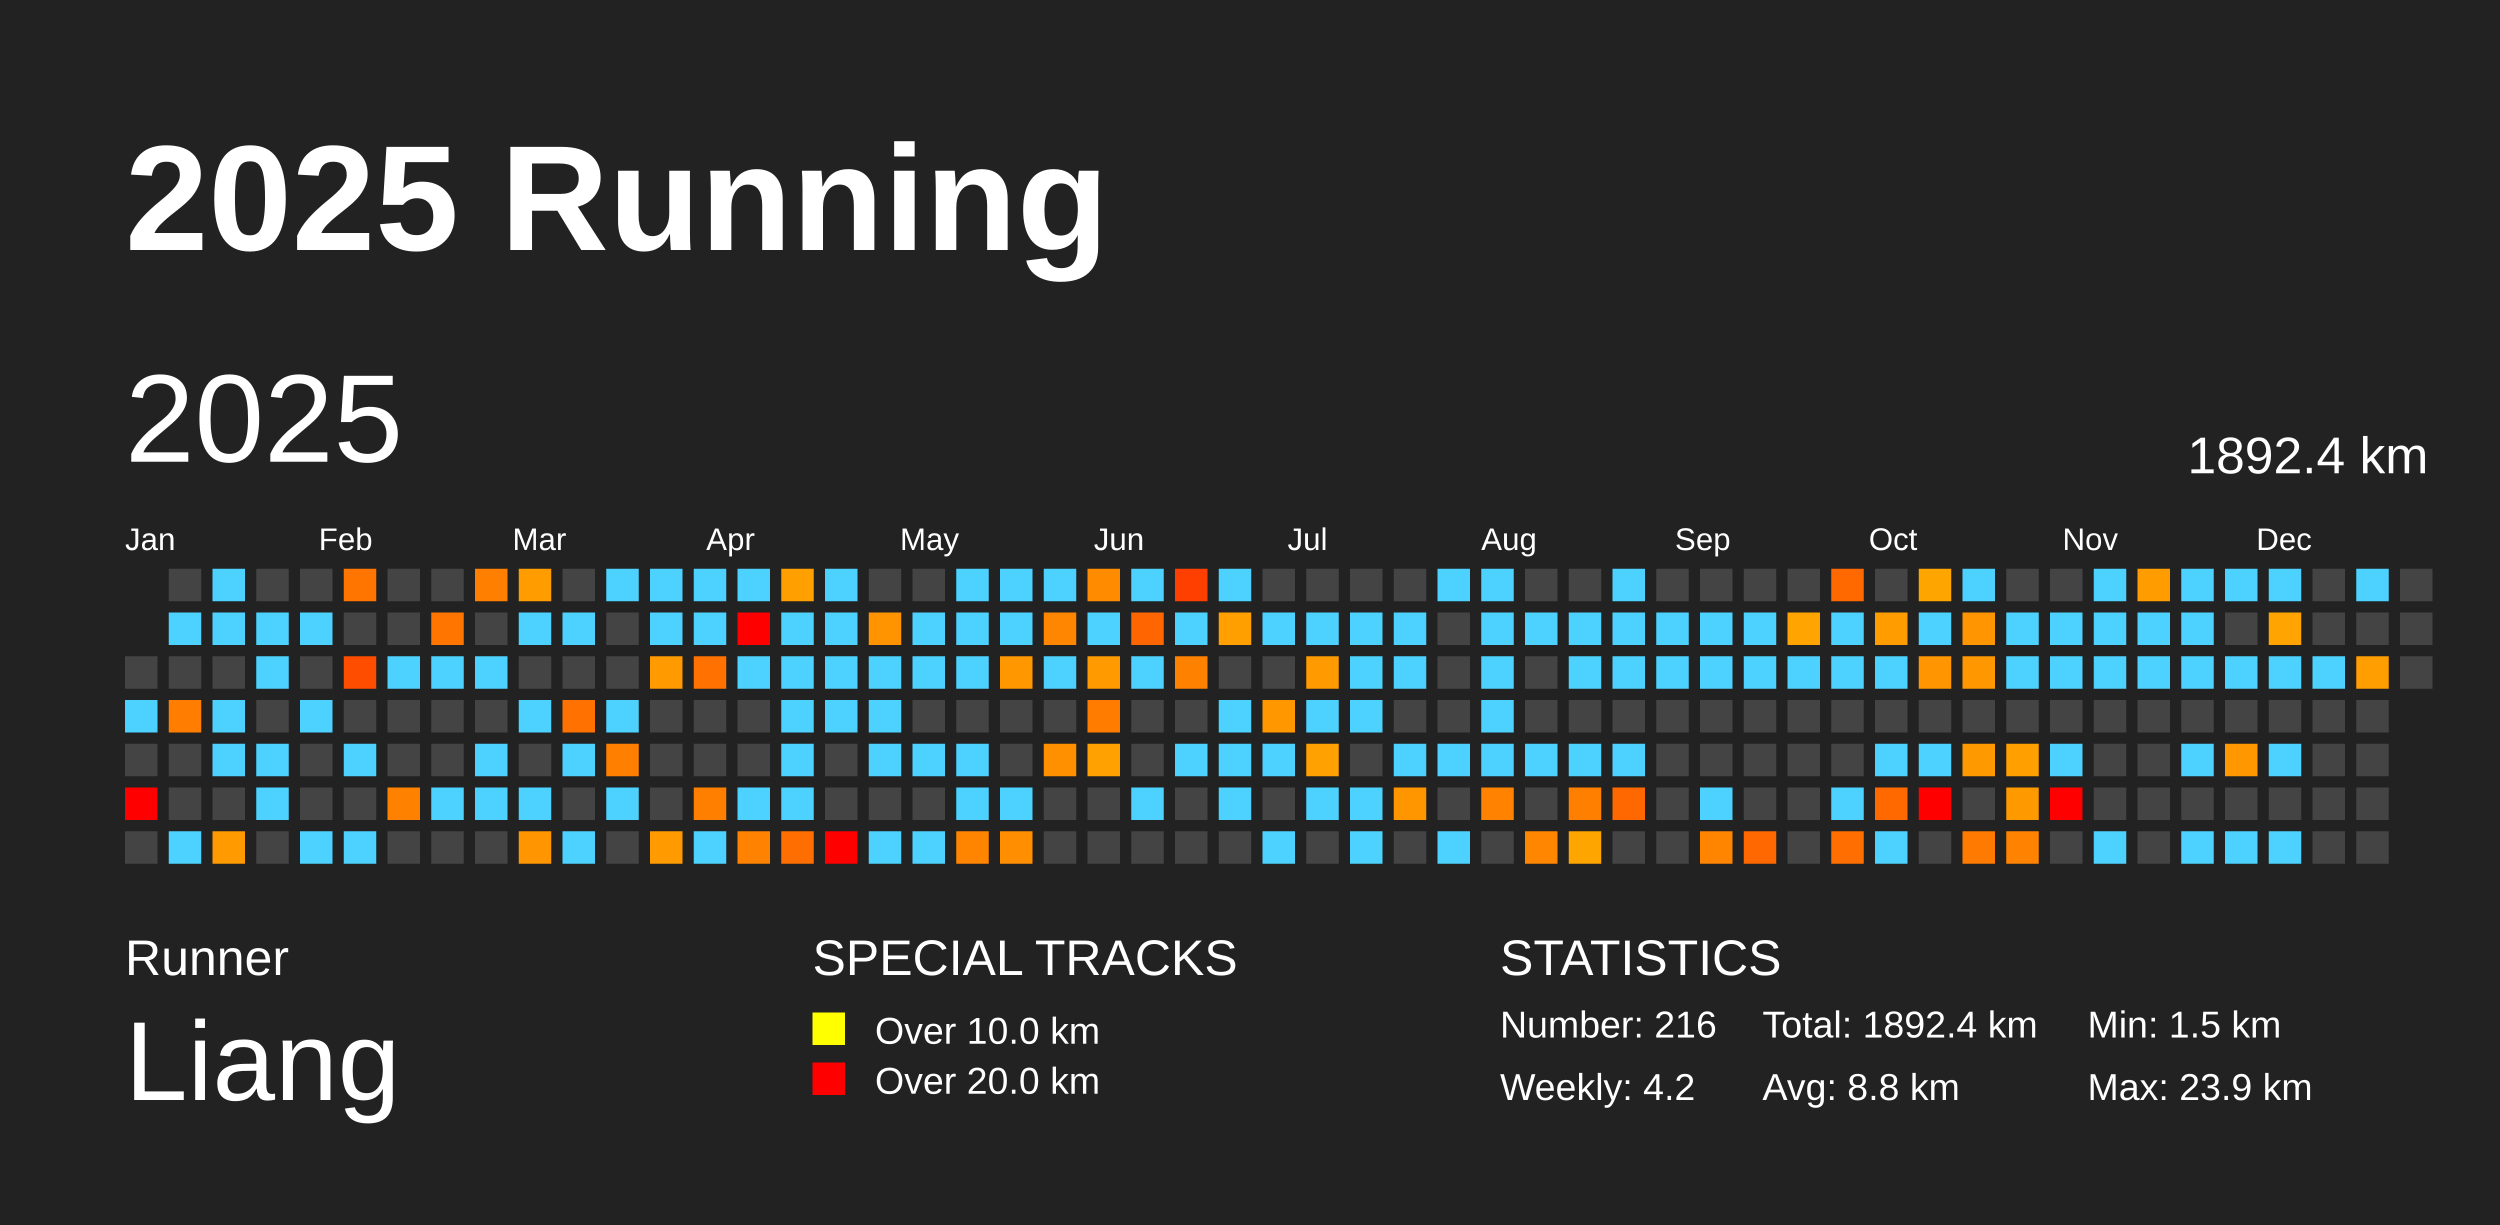
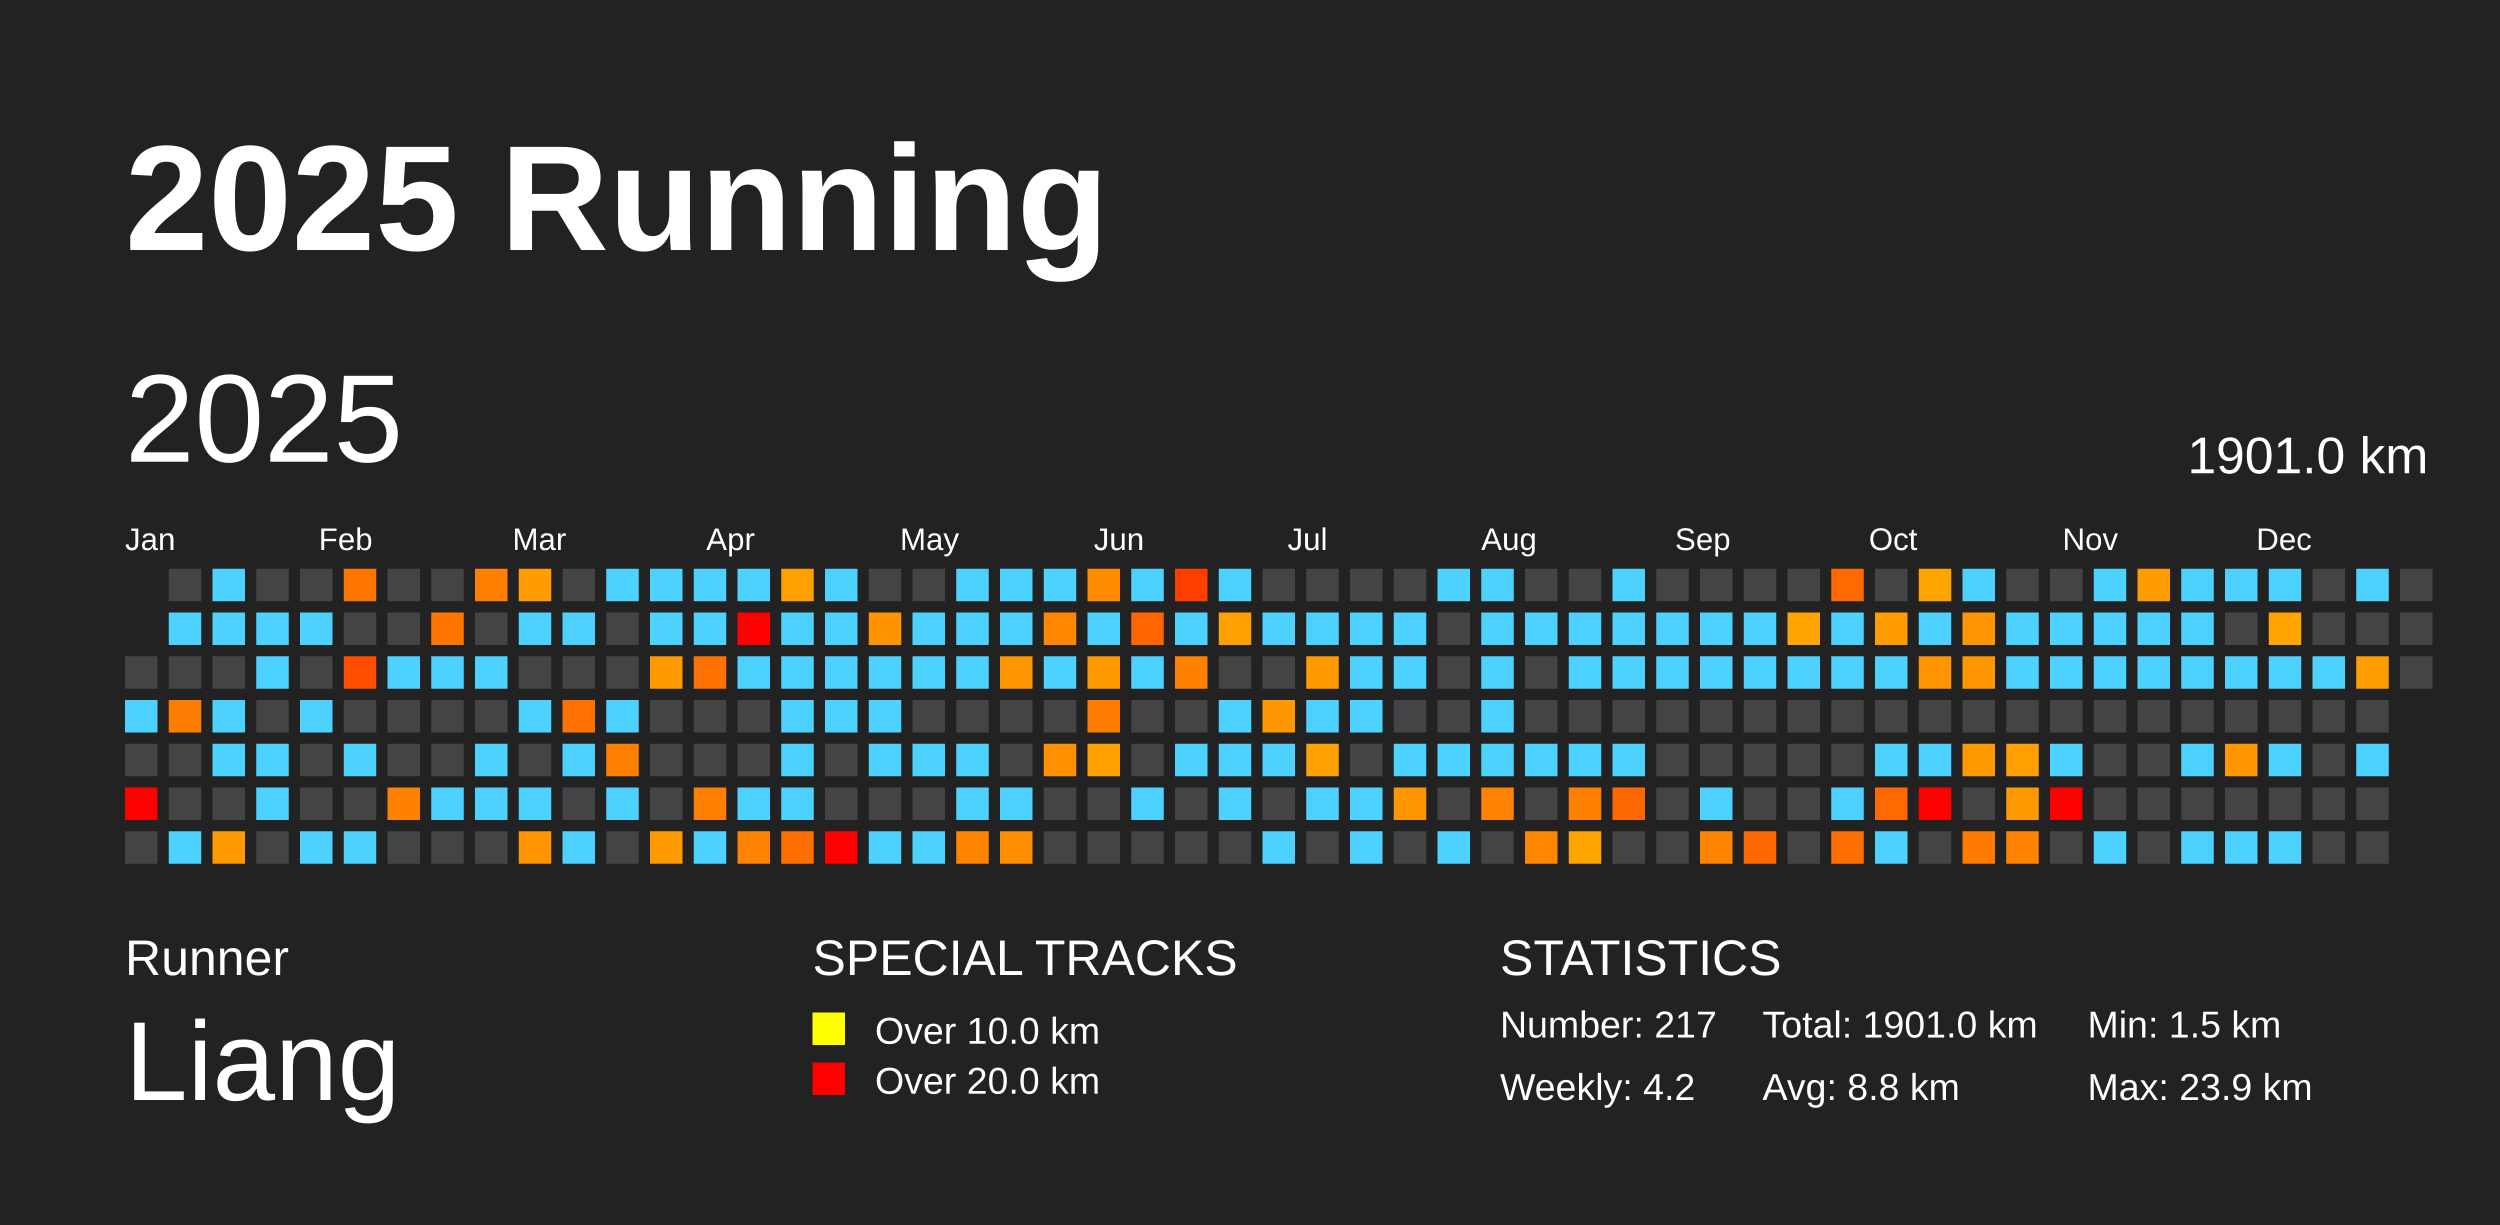
<svg xmlns="http://www.w3.org/2000/svg" baseProfile="full" height="98mm" version="1.1" viewBox="0,0,200,98" width="200mm">
  <defs />
  <rect fill="#222222" height="98" width="200" x="0" y="0" />
  <text fill="#FFFFFF" style="font-size:12px; font-family:Arial; font-weight:bold;" x="10" y="20">2025 Running</text>
  <text fill="#FFFFFF" style="font-size:4px; font-family:Arial" x="10" y="78">Runner</text>
  <text fill="#FFFFFF" style="font-size:9px; font-family:Arial" x="10" y="88">Liang</text>
  <text fill="#FFFFFF" style="font-size:4px; font-family:Arial" x="65" y="78">SPECIAL TRACKS</text>
  <rect fill="yellow" height="2.6" width="2.6" x="65" y="81" />
  <text fill="#FFFFFF" style="font-size:3px; font-family:Arial" x="70" y="83.5">Over 10.0 km</text>
  <rect fill="red" height="2.6" width="2.6" x="65" y="85" />
  <text fill="#FFFFFF" style="font-size:3px; font-family:Arial" x="70" y="87.5">Over 20.0 km</text>
  <text fill="#FFFFFF" style="font-size:4px; font-family:Arial" x="120" y="78">STATISTICS</text>
-   <text fill="#FFFFFF" style="font-size:3px; font-family:Arial" x="120" y="83">Number: 216</text>
+   <text fill="#FFFFFF" style="font-size:3px; font-family:Arial" x="120" y="83">Number: 217</text>
  <text fill="#FFFFFF" style="font-size:3px; font-family:Arial" x="120" y="88">Weekly: 4.2</text>
-   <text fill="#FFFFFF" style="font-size:3px; font-family:Arial" x="141" y="83">Total: 1892.4 km</text>
+   <text fill="#FFFFFF" style="font-size:3px; font-family:Arial" x="141" y="83">Total: 1901.0 km</text>
  <text fill="#FFFFFF" style="font-size:3px; font-family:Arial" x="141" y="88">Avg: 8.8 km</text>
  <text fill="#FFFFFF" style="font-size:3px; font-family:Arial" x="167" y="83">Min: 1.5 km</text>
  <text fill="#FFFFFF" style="font-size:3px; font-family:Arial" x="167" y="88">Max: 23.9 km</text>
  <text dominant-baseline="hanging" fill="#FFFFFF" style="font-size:10.0px; font-family:Arial;" x="10" y="30">2025</text>
-   <text dominant-baseline="hanging" fill="#FFFFFF" style="font-size:4.125px; font-family:Arial;" x="175" y="35">1892.4 km</text>
+   <text dominant-baseline="hanging" fill="#FFFFFF" style="font-size:4.125px; font-family:Arial;" x="175" y="35">1901.0 km</text>
  <text fill="#FFFFFF" style="font-size:2.5px; font-family:Arial" x="10.0" y="44">Jan</text>
  <text fill="#FFFFFF" style="font-size:2.5px; font-family:Arial" x="25.5" y="44">Feb</text>
  <text fill="#FFFFFF" style="font-size:2.5px; font-family:Arial" x="41.0" y="44">Mar</text>
  <text fill="#FFFFFF" style="font-size:2.5px; font-family:Arial" x="56.5" y="44">Apr</text>
  <text fill="#FFFFFF" style="font-size:2.5px; font-family:Arial" x="72.0" y="44">May</text>
  <text fill="#FFFFFF" style="font-size:2.5px; font-family:Arial" x="87.5" y="44">Jun</text>
  <text fill="#FFFFFF" style="font-size:2.5px; font-family:Arial" x="103.0" y="44">Jul</text>
  <text fill="#FFFFFF" style="font-size:2.5px; font-family:Arial" x="118.5" y="44">Aug</text>
  <text fill="#FFFFFF" style="font-size:2.5px; font-family:Arial" x="134.0" y="44">Sep</text>
  <text fill="#FFFFFF" style="font-size:2.5px; font-family:Arial" x="149.5" y="44">Oct</text>
  <text fill="#FFFFFF" style="font-size:2.5px; font-family:Arial" x="165.0" y="44">Nov</text>
  <text fill="#FFFFFF" style="font-size:2.5px; font-family:Arial" x="180.5" y="44">Dec</text>
  <rect fill="#444444" height="2.6" width="2.6" x="10.0" y="52.5" />
  <rect fill="#4dd2ff" height="2.6" width="2.6" x="10.0" y="56.0" />
  <rect fill="#444444" height="2.6" width="2.6" x="10.0" y="59.5" />
  <rect fill="red" height="2.6" width="2.6" x="10.0" y="63.0" />
  <rect fill="#444444" height="2.6" width="2.6" x="10.0" y="66.5" />
  <rect fill="#444444" height="2.6" width="2.6" x="13.5" y="45.5" />
  <rect fill="#4dd2ff" height="2.6" width="2.6" x="13.5" y="49.0" />
  <rect fill="#444444" height="2.6" width="2.6" x="13.5" y="52.5" />
  <rect fill="#ff7d00" height="2.6" width="2.6" x="13.5" y="56.0" />
  <rect fill="#444444" height="2.6" width="2.6" x="13.5" y="59.5" />
  <rect fill="#444444" height="2.6" width="2.6" x="13.5" y="63.0" />
  <rect fill="#4dd2ff" height="2.6" width="2.6" x="13.5" y="66.5" />
  <rect fill="#4dd2ff" height="2.6" width="2.6" x="17.0" y="45.5" />
  <rect fill="#4dd2ff" height="2.6" width="2.6" x="17.0" y="49.0" />
  <rect fill="#444444" height="2.6" width="2.6" x="17.0" y="52.5" />
  <rect fill="#4dd2ff" height="2.6" width="2.6" x="17.0" y="56.0" />
  <rect fill="#4dd2ff" height="2.6" width="2.6" x="17.0" y="59.5" />
  <rect fill="#444444" height="2.6" width="2.6" x="17.0" y="63.0" />
  <rect fill="#ff9a00" height="2.6" width="2.6" x="17.0" y="66.5" />
  <rect fill="#444444" height="2.6" width="2.6" x="20.5" y="45.5" />
  <rect fill="#4dd2ff" height="2.6" width="2.6" x="20.5" y="49.0" />
  <rect fill="#4dd2ff" height="2.6" width="2.6" x="20.5" y="52.5" />
  <rect fill="#444444" height="2.6" width="2.6" x="20.5" y="56.0" />
  <rect fill="#4dd2ff" height="2.6" width="2.6" x="20.5" y="59.5" />
  <rect fill="#4dd2ff" height="2.6" width="2.6" x="20.5" y="63.0" />
  <rect fill="#444444" height="2.6" width="2.6" x="20.5" y="66.5" />
  <rect fill="#444444" height="2.6" width="2.6" x="24.0" y="45.5" />
  <rect fill="#4dd2ff" height="2.6" width="2.6" x="24.0" y="49.0" />
  <rect fill="#444444" height="2.6" width="2.6" x="24.0" y="52.5" />
  <rect fill="#4dd2ff" height="2.6" width="2.6" x="24.0" y="56.0" />
  <rect fill="#444444" height="2.6" width="2.6" x="24.0" y="59.5" />
  <rect fill="#444444" height="2.6" width="2.6" x="24.0" y="63.0" />
  <rect fill="#4dd2ff" height="2.6" width="2.6" x="24.0" y="66.5" />
  <rect fill="#ff7500" height="2.6" width="2.6" x="27.5" y="45.5" />
  <rect fill="#444444" height="2.6" width="2.6" x="27.5" y="49.0" />
  <rect fill="#ff4d00" height="2.6" width="2.6" x="27.5" y="52.5" />
  <rect fill="#444444" height="2.6" width="2.6" x="27.5" y="56.0" />
  <rect fill="#4dd2ff" height="2.6" width="2.6" x="27.5" y="59.5" />
  <rect fill="#444444" height="2.6" width="2.6" x="27.5" y="63.0" />
  <rect fill="#4dd2ff" height="2.6" width="2.6" x="27.5" y="66.5" />
  <rect fill="#444444" height="2.6" width="2.6" x="31.0" y="45.5" />
  <rect fill="#444444" height="2.6" width="2.6" x="31.0" y="49.0" />
  <rect fill="#4dd2ff" height="2.6" width="2.6" x="31.0" y="52.5" />
  <rect fill="#444444" height="2.6" width="2.6" x="31.0" y="56.0" />
  <rect fill="#444444" height="2.6" width="2.6" x="31.0" y="59.5" />
  <rect fill="#ff8100" height="2.6" width="2.6" x="31.0" y="63.0" />
  <rect fill="#444444" height="2.6" width="2.6" x="31.0" y="66.5" />
  <rect fill="#444444" height="2.6" width="2.6" x="34.5" y="45.5" />
  <rect fill="#ff7500" height="2.6" width="2.6" x="34.5" y="49.0" />
  <rect fill="#4dd2ff" height="2.6" width="2.6" x="34.5" y="52.5" />
  <rect fill="#444444" height="2.6" width="2.6" x="34.5" y="56.0" />
  <rect fill="#444444" height="2.6" width="2.6" x="34.5" y="59.5" />
  <rect fill="#4dd2ff" height="2.6" width="2.6" x="34.5" y="63.0" />
  <rect fill="#444444" height="2.6" width="2.6" x="34.5" y="66.5" />
  <rect fill="#ff8000" height="2.6" width="2.6" x="38.0" y="45.5" />
  <rect fill="#444444" height="2.6" width="2.6" x="38.0" y="49.0" />
  <rect fill="#4dd2ff" height="2.6" width="2.6" x="38.0" y="52.5" />
  <rect fill="#444444" height="2.6" width="2.6" x="38.0" y="56.0" />
  <rect fill="#4dd2ff" height="2.6" width="2.6" x="38.0" y="59.5" />
  <rect fill="#4dd2ff" height="2.6" width="2.6" x="38.0" y="63.0" />
  <rect fill="#444444" height="2.6" width="2.6" x="38.0" y="66.5" />
  <rect fill="#ff9c00" height="2.6" width="2.6" x="41.5" y="45.5" />
  <rect fill="#4dd2ff" height="2.6" width="2.6" x="41.5" y="49.0" />
  <rect fill="#444444" height="2.6" width="2.6" x="41.5" y="52.5" />
  <rect fill="#4dd2ff" height="2.6" width="2.6" x="41.5" y="56.0" />
  <rect fill="#444444" height="2.6" width="2.6" x="41.5" y="59.5" />
  <rect fill="#4dd2ff" height="2.6" width="2.6" x="41.5" y="63.0" />
  <rect fill="#ff9500" height="2.6" width="2.6" x="41.5" y="66.5" />
  <rect fill="#444444" height="2.6" width="2.6" x="45.0" y="45.5" />
  <rect fill="#4dd2ff" height="2.6" width="2.6" x="45.0" y="49.0" />
  <rect fill="#444444" height="2.6" width="2.6" x="45.0" y="52.5" />
  <rect fill="#ff7100" height="2.6" width="2.6" x="45.0" y="56.0" />
  <rect fill="#4dd2ff" height="2.6" width="2.6" x="45.0" y="59.5" />
  <rect fill="#444444" height="2.6" width="2.6" x="45.0" y="63.0" />
  <rect fill="#4dd2ff" height="2.6" width="2.6" x="45.0" y="66.5" />
  <rect fill="#4dd2ff" height="2.6" width="2.6" x="48.5" y="45.5" />
  <rect fill="#444444" height="2.6" width="2.6" x="48.5" y="49.0" />
  <rect fill="#444444" height="2.6" width="2.6" x="48.5" y="52.5" />
  <rect fill="#4dd2ff" height="2.6" width="2.6" x="48.5" y="56.0" />
  <rect fill="#ff8000" height="2.6" width="2.6" x="48.5" y="59.5" />
  <rect fill="#4dd2ff" height="2.6" width="2.6" x="48.5" y="63.0" />
  <rect fill="#444444" height="2.6" width="2.6" x="48.5" y="66.5" />
  <rect fill="#4dd2ff" height="2.6" width="2.6" x="52.0" y="45.5" />
  <rect fill="#4dd2ff" height="2.6" width="2.6" x="52.0" y="49.0" />
  <rect fill="#ff9a00" height="2.6" width="2.6" x="52.0" y="52.5" />
  <rect fill="#444444" height="2.6" width="2.6" x="52.0" y="56.0" />
  <rect fill="#444444" height="2.6" width="2.6" x="52.0" y="59.5" />
  <rect fill="#444444" height="2.6" width="2.6" x="52.0" y="63.0" />
  <rect fill="#ff9b00" height="2.6" width="2.6" x="52.0" y="66.5" />
  <rect fill="#4dd2ff" height="2.6" width="2.6" x="55.5" y="45.5" />
  <rect fill="#4dd2ff" height="2.6" width="2.6" x="55.5" y="49.0" />
  <rect fill="#ff7100" height="2.6" width="2.6" x="55.5" y="52.5" />
  <rect fill="#444444" height="2.6" width="2.6" x="55.5" y="56.0" />
  <rect fill="#444444" height="2.6" width="2.6" x="55.5" y="59.5" />
  <rect fill="#ff7f00" height="2.6" width="2.6" x="55.5" y="63.0" />
  <rect fill="#4dd2ff" height="2.6" width="2.6" x="55.5" y="66.5" />
  <rect fill="#4dd2ff" height="2.6" width="2.6" x="59.0" y="45.5" />
  <rect fill="red" height="2.6" width="2.6" x="59.0" y="49.0" />
  <rect fill="#4dd2ff" height="2.6" width="2.6" x="59.0" y="52.5" />
  <rect fill="#444444" height="2.6" width="2.6" x="59.0" y="56.0" />
  <rect fill="#444444" height="2.6" width="2.6" x="59.0" y="59.5" />
  <rect fill="#4dd2ff" height="2.6" width="2.6" x="59.0" y="63.0" />
  <rect fill="#ff8200" height="2.6" width="2.6" x="59.0" y="66.5" />
  <rect fill="#ffa000" height="2.6" width="2.6" x="62.5" y="45.5" />
  <rect fill="#4dd2ff" height="2.6" width="2.6" x="62.5" y="49.0" />
  <rect fill="#4dd2ff" height="2.6" width="2.6" x="62.5" y="52.5" />
  <rect fill="#4dd2ff" height="2.6" width="2.6" x="62.5" y="56.0" />
  <rect fill="#4dd2ff" height="2.6" width="2.6" x="62.5" y="59.5" />
  <rect fill="#4dd2ff" height="2.6" width="2.6" x="62.5" y="63.0" />
  <rect fill="#ff6e00" height="2.6" width="2.6" x="62.5" y="66.5" />
  <rect fill="#4dd2ff" height="2.6" width="2.6" x="66.0" y="45.5" />
  <rect fill="#4dd2ff" height="2.6" width="2.6" x="66.0" y="49.0" />
  <rect fill="#4dd2ff" height="2.6" width="2.6" x="66.0" y="52.5" />
  <rect fill="#4dd2ff" height="2.6" width="2.6" x="66.0" y="56.0" />
  <rect fill="#444444" height="2.6" width="2.6" x="66.0" y="59.5" />
  <rect fill="#444444" height="2.6" width="2.6" x="66.0" y="63.0" />
  <rect fill="red" height="2.6" width="2.6" x="66.0" y="66.5" />
  <rect fill="#444444" height="2.6" width="2.6" x="69.5" y="45.5" />
  <rect fill="#ff9400" height="2.6" width="2.6" x="69.5" y="49.0" />
  <rect fill="#4dd2ff" height="2.6" width="2.6" x="69.5" y="52.5" />
  <rect fill="#4dd2ff" height="2.6" width="2.6" x="69.5" y="56.0" />
  <rect fill="#4dd2ff" height="2.6" width="2.6" x="69.5" y="59.5" />
  <rect fill="#444444" height="2.6" width="2.6" x="69.5" y="63.0" />
  <rect fill="#4dd2ff" height="2.6" width="2.6" x="69.5" y="66.5" />
  <rect fill="#444444" height="2.6" width="2.6" x="73.0" y="45.5" />
  <rect fill="#4dd2ff" height="2.6" width="2.6" x="73.0" y="49.0" />
  <rect fill="#4dd2ff" height="2.6" width="2.6" x="73.0" y="52.5" />
  <rect fill="#444444" height="2.6" width="2.6" x="73.0" y="56.0" />
  <rect fill="#4dd2ff" height="2.6" width="2.6" x="73.0" y="59.5" />
  <rect fill="#444444" height="2.6" width="2.6" x="73.0" y="63.0" />
  <rect fill="#4dd2ff" height="2.6" width="2.6" x="73.0" y="66.5" />
  <rect fill="#4dd2ff" height="2.6" width="2.6" x="76.5" y="45.5" />
  <rect fill="#4dd2ff" height="2.6" width="2.6" x="76.5" y="49.0" />
  <rect fill="#4dd2ff" height="2.6" width="2.6" x="76.5" y="52.5" />
  <rect fill="#444444" height="2.6" width="2.6" x="76.5" y="56.0" />
  <rect fill="#4dd2ff" height="2.6" width="2.6" x="76.5" y="59.5" />
  <rect fill="#4dd2ff" height="2.6" width="2.6" x="76.5" y="63.0" />
  <rect fill="#ff8400" height="2.6" width="2.6" x="76.5" y="66.5" />
  <rect fill="#4dd2ff" height="2.6" width="2.6" x="80.0" y="45.5" />
  <rect fill="#4dd2ff" height="2.6" width="2.6" x="80.0" y="49.0" />
  <rect fill="#ff9700" height="2.6" width="2.6" x="80.0" y="52.5" />
  <rect fill="#444444" height="2.6" width="2.6" x="80.0" y="56.0" />
  <rect fill="#444444" height="2.6" width="2.6" x="80.0" y="59.5" />
  <rect fill="#4dd2ff" height="2.6" width="2.6" x="80.0" y="63.0" />
  <rect fill="#ff8f00" height="2.6" width="2.6" x="80.0" y="66.5" />
  <rect fill="#4dd2ff" height="2.6" width="2.6" x="83.5" y="45.5" />
  <rect fill="#ff8600" height="2.6" width="2.6" x="83.5" y="49.0" />
  <rect fill="#4dd2ff" height="2.6" width="2.6" x="83.5" y="52.5" />
  <rect fill="#444444" height="2.6" width="2.6" x="83.5" y="56.0" />
  <rect fill="#ff9000" height="2.6" width="2.6" x="83.5" y="59.5" />
  <rect fill="#444444" height="2.6" width="2.6" x="83.5" y="63.0" />
  <rect fill="#444444" height="2.6" width="2.6" x="83.5" y="66.5" />
  <rect fill="#ff8c00" height="2.6" width="2.6" x="87.0" y="45.5" />
  <rect fill="#4dd2ff" height="2.6" width="2.6" x="87.0" y="49.0" />
  <rect fill="#ff9a00" height="2.6" width="2.6" x="87.0" y="52.5" />
  <rect fill="#ff7c00" height="2.6" width="2.6" x="87.0" y="56.0" />
  <rect fill="#ffa100" height="2.6" width="2.6" x="87.0" y="59.5" />
  <rect fill="#444444" height="2.6" width="2.6" x="87.0" y="63.0" />
  <rect fill="#444444" height="2.6" width="2.6" x="87.0" y="66.5" />
  <rect fill="#4dd2ff" height="2.6" width="2.6" x="90.5" y="45.5" />
  <rect fill="#ff6500" height="2.6" width="2.6" x="90.5" y="49.0" />
  <rect fill="#4dd2ff" height="2.6" width="2.6" x="90.5" y="52.5" />
  <rect fill="#444444" height="2.6" width="2.6" x="90.5" y="56.0" />
  <rect fill="#444444" height="2.6" width="2.6" x="90.5" y="59.5" />
  <rect fill="#4dd2ff" height="2.6" width="2.6" x="90.5" y="63.0" />
  <rect fill="#444444" height="2.6" width="2.6" x="90.5" y="66.5" />
  <rect fill="#ff3f00" height="2.6" width="2.6" x="94.0" y="45.5" />
  <rect fill="#4dd2ff" height="2.6" width="2.6" x="94.0" y="49.0" />
  <rect fill="#ff8100" height="2.6" width="2.6" x="94.0" y="52.5" />
  <rect fill="#444444" height="2.6" width="2.6" x="94.0" y="56.0" />
  <rect fill="#4dd2ff" height="2.6" width="2.6" x="94.0" y="59.5" />
  <rect fill="#444444" height="2.6" width="2.6" x="94.0" y="63.0" />
  <rect fill="#444444" height="2.6" width="2.6" x="94.0" y="66.5" />
  <rect fill="#4dd2ff" height="2.6" width="2.6" x="97.5" y="45.5" />
  <rect fill="#ff9f00" height="2.6" width="2.6" x="97.5" y="49.0" />
  <rect fill="#444444" height="2.6" width="2.6" x="97.5" y="52.5" />
  <rect fill="#4dd2ff" height="2.6" width="2.6" x="97.5" y="56.0" />
  <rect fill="#4dd2ff" height="2.6" width="2.6" x="97.5" y="59.5" />
  <rect fill="#4dd2ff" height="2.6" width="2.6" x="97.5" y="63.0" />
  <rect fill="#444444" height="2.6" width="2.6" x="97.5" y="66.5" />
  <rect fill="#444444" height="2.6" width="2.6" x="101.0" y="45.5" />
  <rect fill="#4dd2ff" height="2.6" width="2.6" x="101.0" y="49.0" />
  <rect fill="#444444" height="2.6" width="2.6" x="101.0" y="52.5" />
  <rect fill="#ff9800" height="2.6" width="2.6" x="101.0" y="56.0" />
  <rect fill="#4dd2ff" height="2.6" width="2.6" x="101.0" y="59.5" />
  <rect fill="#444444" height="2.6" width="2.6" x="101.0" y="63.0" />
  <rect fill="#4dd2ff" height="2.6" width="2.6" x="101.0" y="66.5" />
  <rect fill="#444444" height="2.6" width="2.6" x="104.5" y="45.5" />
  <rect fill="#4dd2ff" height="2.6" width="2.6" x="104.5" y="49.0" />
  <rect fill="#ff9a00" height="2.6" width="2.6" x="104.5" y="52.5" />
  <rect fill="#4dd2ff" height="2.6" width="2.6" x="104.5" y="56.0" />
  <rect fill="#ffa100" height="2.6" width="2.6" x="104.5" y="59.5" />
  <rect fill="#4dd2ff" height="2.6" width="2.6" x="104.5" y="63.0" />
  <rect fill="#444444" height="2.6" width="2.6" x="104.5" y="66.5" />
  <rect fill="#444444" height="2.6" width="2.6" x="108.0" y="45.5" />
  <rect fill="#4dd2ff" height="2.6" width="2.6" x="108.0" y="49.0" />
  <rect fill="#4dd2ff" height="2.6" width="2.6" x="108.0" y="52.5" />
  <rect fill="#4dd2ff" height="2.6" width="2.6" x="108.0" y="56.0" />
  <rect fill="#444444" height="2.6" width="2.6" x="108.0" y="59.5" />
  <rect fill="#4dd2ff" height="2.6" width="2.6" x="108.0" y="63.0" />
  <rect fill="#4dd2ff" height="2.6" width="2.6" x="108.0" y="66.5" />
  <rect fill="#444444" height="2.6" width="2.6" x="111.5" y="45.5" />
  <rect fill="#4dd2ff" height="2.6" width="2.6" x="111.5" y="49.0" />
  <rect fill="#4dd2ff" height="2.6" width="2.6" x="111.5" y="52.5" />
  <rect fill="#444444" height="2.6" width="2.6" x="111.5" y="56.0" />
  <rect fill="#4dd2ff" height="2.6" width="2.6" x="111.5" y="59.5" />
  <rect fill="#ff9600" height="2.6" width="2.6" x="111.5" y="63.0" />
  <rect fill="#444444" height="2.6" width="2.6" x="111.5" y="66.5" />
  <rect fill="#4dd2ff" height="2.6" width="2.6" x="115.0" y="45.5" />
  <rect fill="#444444" height="2.6" width="2.6" x="115.0" y="49.0" />
  <rect fill="#444444" height="2.6" width="2.6" x="115.0" y="52.5" />
  <rect fill="#444444" height="2.6" width="2.6" x="115.0" y="56.0" />
  <rect fill="#4dd2ff" height="2.6" width="2.6" x="115.0" y="59.5" />
  <rect fill="#444444" height="2.6" width="2.6" x="115.0" y="63.0" />
  <rect fill="#4dd2ff" height="2.6" width="2.6" x="115.0" y="66.5" />
  <rect fill="#4dd2ff" height="2.6" width="2.6" x="118.5" y="45.5" />
  <rect fill="#4dd2ff" height="2.6" width="2.6" x="118.5" y="49.0" />
  <rect fill="#4dd2ff" height="2.6" width="2.6" x="118.5" y="52.5" />
  <rect fill="#4dd2ff" height="2.6" width="2.6" x="118.5" y="56.0" />
  <rect fill="#4dd2ff" height="2.6" width="2.6" x="118.5" y="59.5" />
  <rect fill="#ff8300" height="2.6" width="2.6" x="118.5" y="63.0" />
  <rect fill="#444444" height="2.6" width="2.6" x="118.5" y="66.5" />
  <rect fill="#444444" height="2.6" width="2.6" x="122.0" y="45.5" />
  <rect fill="#4dd2ff" height="2.6" width="2.6" x="122.0" y="49.0" />
  <rect fill="#444444" height="2.6" width="2.6" x="122.0" y="52.5" />
  <rect fill="#444444" height="2.6" width="2.6" x="122.0" y="56.0" />
  <rect fill="#4dd2ff" height="2.6" width="2.6" x="122.0" y="59.5" />
  <rect fill="#444444" height="2.6" width="2.6" x="122.0" y="63.0" />
  <rect fill="#ff8600" height="2.6" width="2.6" x="122.0" y="66.5" />
  <rect fill="#444444" height="2.6" width="2.6" x="125.5" y="45.5" />
  <rect fill="#4dd2ff" height="2.6" width="2.6" x="125.5" y="49.0" />
  <rect fill="#4dd2ff" height="2.6" width="2.6" x="125.5" y="52.5" />
  <rect fill="#444444" height="2.6" width="2.6" x="125.5" y="56.0" />
  <rect fill="#4dd2ff" height="2.6" width="2.6" x="125.5" y="59.5" />
  <rect fill="#ff8000" height="2.6" width="2.6" x="125.5" y="63.0" />
  <rect fill="#ffa500" height="2.6" width="2.6" x="125.5" y="66.5" />
  <rect fill="#4dd2ff" height="2.6" width="2.6" x="129.0" y="45.5" />
  <rect fill="#4dd2ff" height="2.6" width="2.6" x="129.0" y="49.0" />
  <rect fill="#4dd2ff" height="2.6" width="2.6" x="129.0" y="52.5" />
  <rect fill="#444444" height="2.6" width="2.6" x="129.0" y="56.0" />
  <rect fill="#4dd2ff" height="2.6" width="2.6" x="129.0" y="59.5" />
  <rect fill="#ff6800" height="2.6" width="2.6" x="129.0" y="63.0" />
  <rect fill="#444444" height="2.6" width="2.6" x="129.0" y="66.5" />
  <rect fill="#444444" height="2.6" width="2.6" x="132.5" y="45.5" />
  <rect fill="#4dd2ff" height="2.6" width="2.6" x="132.5" y="49.0" />
  <rect fill="#4dd2ff" height="2.6" width="2.6" x="132.5" y="52.5" />
  <rect fill="#444444" height="2.6" width="2.6" x="132.5" y="56.0" />
  <rect fill="#444444" height="2.6" width="2.6" x="132.5" y="59.5" />
  <rect fill="#444444" height="2.6" width="2.6" x="132.5" y="63.0" />
  <rect fill="#444444" height="2.6" width="2.6" x="132.5" y="66.5" />
  <rect fill="#444444" height="2.6" width="2.6" x="136.0" y="45.5" />
  <rect fill="#4dd2ff" height="2.6" width="2.6" x="136.0" y="49.0" />
  <rect fill="#4dd2ff" height="2.6" width="2.6" x="136.0" y="52.5" />
  <rect fill="#444444" height="2.6" width="2.6" x="136.0" y="56.0" />
  <rect fill="#444444" height="2.6" width="2.6" x="136.0" y="59.5" />
  <rect fill="#4dd2ff" height="2.6" width="2.6" x="136.0" y="63.0" />
  <rect fill="#ff8400" height="2.6" width="2.6" x="136.0" y="66.5" />
  <rect fill="#444444" height="2.6" width="2.6" x="139.5" y="45.5" />
  <rect fill="#4dd2ff" height="2.6" width="2.6" x="139.5" y="49.0" />
  <rect fill="#4dd2ff" height="2.6" width="2.6" x="139.5" y="52.5" />
  <rect fill="#444444" height="2.6" width="2.6" x="139.5" y="56.0" />
  <rect fill="#444444" height="2.6" width="2.6" x="139.5" y="59.5" />
  <rect fill="#444444" height="2.6" width="2.6" x="139.5" y="63.0" />
  <rect fill="#ff6700" height="2.6" width="2.6" x="139.5" y="66.5" />
  <rect fill="#444444" height="2.6" width="2.6" x="143.0" y="45.5" />
  <rect fill="#ffa400" height="2.6" width="2.6" x="143.0" y="49.0" />
  <rect fill="#4dd2ff" height="2.6" width="2.6" x="143.0" y="52.5" />
  <rect fill="#444444" height="2.6" width="2.6" x="143.0" y="56.0" />
  <rect fill="#444444" height="2.6" width="2.6" x="143.0" y="59.5" />
  <rect fill="#444444" height="2.6" width="2.6" x="143.0" y="63.0" />
  <rect fill="#444444" height="2.6" width="2.6" x="143.0" y="66.5" />
  <rect fill="#ff6900" height="2.6" width="2.6" x="146.5" y="45.5" />
  <rect fill="#4dd2ff" height="2.6" width="2.6" x="146.5" y="49.0" />
  <rect fill="#4dd2ff" height="2.6" width="2.6" x="146.5" y="52.5" />
  <rect fill="#444444" height="2.6" width="2.6" x="146.5" y="56.0" />
  <rect fill="#444444" height="2.6" width="2.6" x="146.5" y="59.5" />
  <rect fill="#4dd2ff" height="2.6" width="2.6" x="146.5" y="63.0" />
  <rect fill="#ff6e00" height="2.6" width="2.6" x="146.5" y="66.5" />
  <rect fill="#444444" height="2.6" width="2.6" x="150.0" y="45.5" />
  <rect fill="#ff9c00" height="2.6" width="2.6" x="150.0" y="49.0" />
  <rect fill="#4dd2ff" height="2.6" width="2.6" x="150.0" y="52.5" />
  <rect fill="#444444" height="2.6" width="2.6" x="150.0" y="56.0" />
  <rect fill="#4dd2ff" height="2.6" width="2.6" x="150.0" y="59.5" />
  <rect fill="#ff6900" height="2.6" width="2.6" x="150.0" y="63.0" />
  <rect fill="#4dd2ff" height="2.6" width="2.6" x="150.0" y="66.5" />
  <rect fill="#ffa500" height="2.6" width="2.6" x="153.5" y="45.5" />
  <rect fill="#4dd2ff" height="2.6" width="2.6" x="153.5" y="49.0" />
  <rect fill="#ff9500" height="2.6" width="2.6" x="153.5" y="52.5" />
  <rect fill="#444444" height="2.6" width="2.6" x="153.5" y="56.0" />
  <rect fill="#4dd2ff" height="2.6" width="2.6" x="153.5" y="59.5" />
  <rect fill="red" height="2.6" width="2.6" x="153.5" y="63.0" />
  <rect fill="#444444" height="2.6" width="2.6" x="153.5" y="66.5" />
  <rect fill="#4dd2ff" height="2.6" width="2.6" x="157.0" y="45.5" />
  <rect fill="#ff9500" height="2.6" width="2.6" x="157.0" y="49.0" />
  <rect fill="#ff9700" height="2.6" width="2.6" x="157.0" y="52.5" />
  <rect fill="#444444" height="2.6" width="2.6" x="157.0" y="56.0" />
  <rect fill="#ff9900" height="2.6" width="2.6" x="157.0" y="59.5" />
  <rect fill="#444444" height="2.6" width="2.6" x="157.0" y="63.0" />
  <rect fill="#ff7a00" height="2.6" width="2.6" x="157.0" y="66.5" />
  <rect fill="#444444" height="2.6" width="2.6" x="160.5" y="45.5" />
  <rect fill="#4dd2ff" height="2.6" width="2.6" x="160.5" y="49.0" />
  <rect fill="#4dd2ff" height="2.6" width="2.6" x="160.5" y="52.5" />
  <rect fill="#444444" height="2.6" width="2.6" x="160.5" y="56.0" />
  <rect fill="#ff9f00" height="2.6" width="2.6" x="160.5" y="59.5" />
  <rect fill="#ff9900" height="2.6" width="2.6" x="160.5" y="63.0" />
  <rect fill="#ff8300" height="2.6" width="2.6" x="160.5" y="66.5" />
  <rect fill="#444444" height="2.6" width="2.6" x="164.0" y="45.5" />
  <rect fill="#4dd2ff" height="2.6" width="2.6" x="164.0" y="49.0" />
  <rect fill="#4dd2ff" height="2.6" width="2.6" x="164.0" y="52.5" />
  <rect fill="#444444" height="2.6" width="2.6" x="164.0" y="56.0" />
  <rect fill="#4dd2ff" height="2.6" width="2.6" x="164.0" y="59.5" />
  <rect fill="red" height="2.6" width="2.6" x="164.0" y="63.0" />
  <rect fill="#444444" height="2.6" width="2.6" x="164.0" y="66.5" />
  <rect fill="#4dd2ff" height="2.6" width="2.6" x="167.5" y="45.5" />
  <rect fill="#4dd2ff" height="2.6" width="2.6" x="167.5" y="49.0" />
  <rect fill="#4dd2ff" height="2.6" width="2.6" x="167.5" y="52.5" />
  <rect fill="#444444" height="2.6" width="2.6" x="167.5" y="56.0" />
  <rect fill="#444444" height="2.6" width="2.6" x="167.5" y="59.5" />
  <rect fill="#444444" height="2.6" width="2.6" x="167.5" y="63.0" />
  <rect fill="#4dd2ff" height="2.6" width="2.6" x="167.5" y="66.5" />
  <rect fill="#ff9d00" height="2.6" width="2.6" x="171.0" y="45.5" />
  <rect fill="#4dd2ff" height="2.6" width="2.6" x="171.0" y="49.0" />
  <rect fill="#4dd2ff" height="2.6" width="2.6" x="171.0" y="52.5" />
  <rect fill="#444444" height="2.6" width="2.6" x="171.0" y="56.0" />
  <rect fill="#444444" height="2.6" width="2.6" x="171.0" y="59.5" />
  <rect fill="#444444" height="2.6" width="2.6" x="171.0" y="63.0" />
  <rect fill="#444444" height="2.6" width="2.6" x="171.0" y="66.5" />
  <rect fill="#4dd2ff" height="2.6" width="2.6" x="174.5" y="45.5" />
  <rect fill="#4dd2ff" height="2.6" width="2.6" x="174.5" y="49.0" />
  <rect fill="#4dd2ff" height="2.6" width="2.6" x="174.5" y="52.5" />
  <rect fill="#444444" height="2.6" width="2.6" x="174.5" y="56.0" />
  <rect fill="#4dd2ff" height="2.6" width="2.6" x="174.5" y="59.5" />
  <rect fill="#444444" height="2.6" width="2.6" x="174.5" y="63.0" />
  <rect fill="#4dd2ff" height="2.6" width="2.6" x="174.5" y="66.5" />
  <rect fill="#4dd2ff" height="2.6" width="2.6" x="178.0" y="45.5" />
  <rect fill="#444444" height="2.6" width="2.6" x="178.0" y="49.0" />
  <rect fill="#4dd2ff" height="2.6" width="2.6" x="178.0" y="52.5" />
  <rect fill="#444444" height="2.6" width="2.6" x="178.0" y="56.0" />
  <rect fill="#ff9700" height="2.6" width="2.6" x="178.0" y="59.5" />
  <rect fill="#444444" height="2.6" width="2.6" x="178.0" y="63.0" />
  <rect fill="#4dd2ff" height="2.6" width="2.6" x="178.0" y="66.5" />
  <rect fill="#4dd2ff" height="2.6" width="2.6" x="181.5" y="45.5" />
  <rect fill="#ffa400" height="2.6" width="2.6" x="181.5" y="49.0" />
  <rect fill="#4dd2ff" height="2.6" width="2.6" x="181.5" y="52.5" />
  <rect fill="#444444" height="2.6" width="2.6" x="181.5" y="56.0" />
  <rect fill="#4dd2ff" height="2.6" width="2.6" x="181.5" y="59.5" />
  <rect fill="#444444" height="2.6" width="2.6" x="181.5" y="63.0" />
  <rect fill="#4dd2ff" height="2.6" width="2.6" x="181.5" y="66.5" />
  <rect fill="#444444" height="2.6" width="2.6" x="185.0" y="45.5" />
  <rect fill="#444444" height="2.6" width="2.6" x="185.0" y="49.0" />
  <rect fill="#4dd2ff" height="2.6" width="2.6" x="185.0" y="52.5" />
  <rect fill="#444444" height="2.6" width="2.6" x="185.0" y="56.0" />
  <rect fill="#444444" height="2.6" width="2.6" x="185.0" y="59.5" />
  <rect fill="#444444" height="2.6" width="2.6" x="185.0" y="63.0" />
  <rect fill="#444444" height="2.6" width="2.6" x="185.0" y="66.5" />
  <rect fill="#4dd2ff" height="2.6" width="2.6" x="188.5" y="45.5" />
  <rect fill="#444444" height="2.6" width="2.6" x="188.5" y="49.0" />
  <rect fill="#ff9e00" height="2.6" width="2.6" x="188.5" y="52.5" />
  <rect fill="#444444" height="2.6" width="2.6" x="188.5" y="56.0" />
-   <rect fill="#444444" height="2.6" width="2.6" x="188.5" y="59.5" />
+   <rect fill="#4dd2ff" height="2.6" width="2.6" x="188.5" y="59.5" />
  <rect fill="#444444" height="2.6" width="2.6" x="188.5" y="63.0" />
  <rect fill="#444444" height="2.6" width="2.6" x="188.5" y="66.5" />
  <rect fill="#444444" height="2.6" width="2.6" x="192.0" y="45.5" />
  <rect fill="#444444" height="2.6" width="2.6" x="192.0" y="49.0" />
  <rect fill="#444444" height="2.6" width="2.6" x="192.0" y="52.5" />
</svg>
